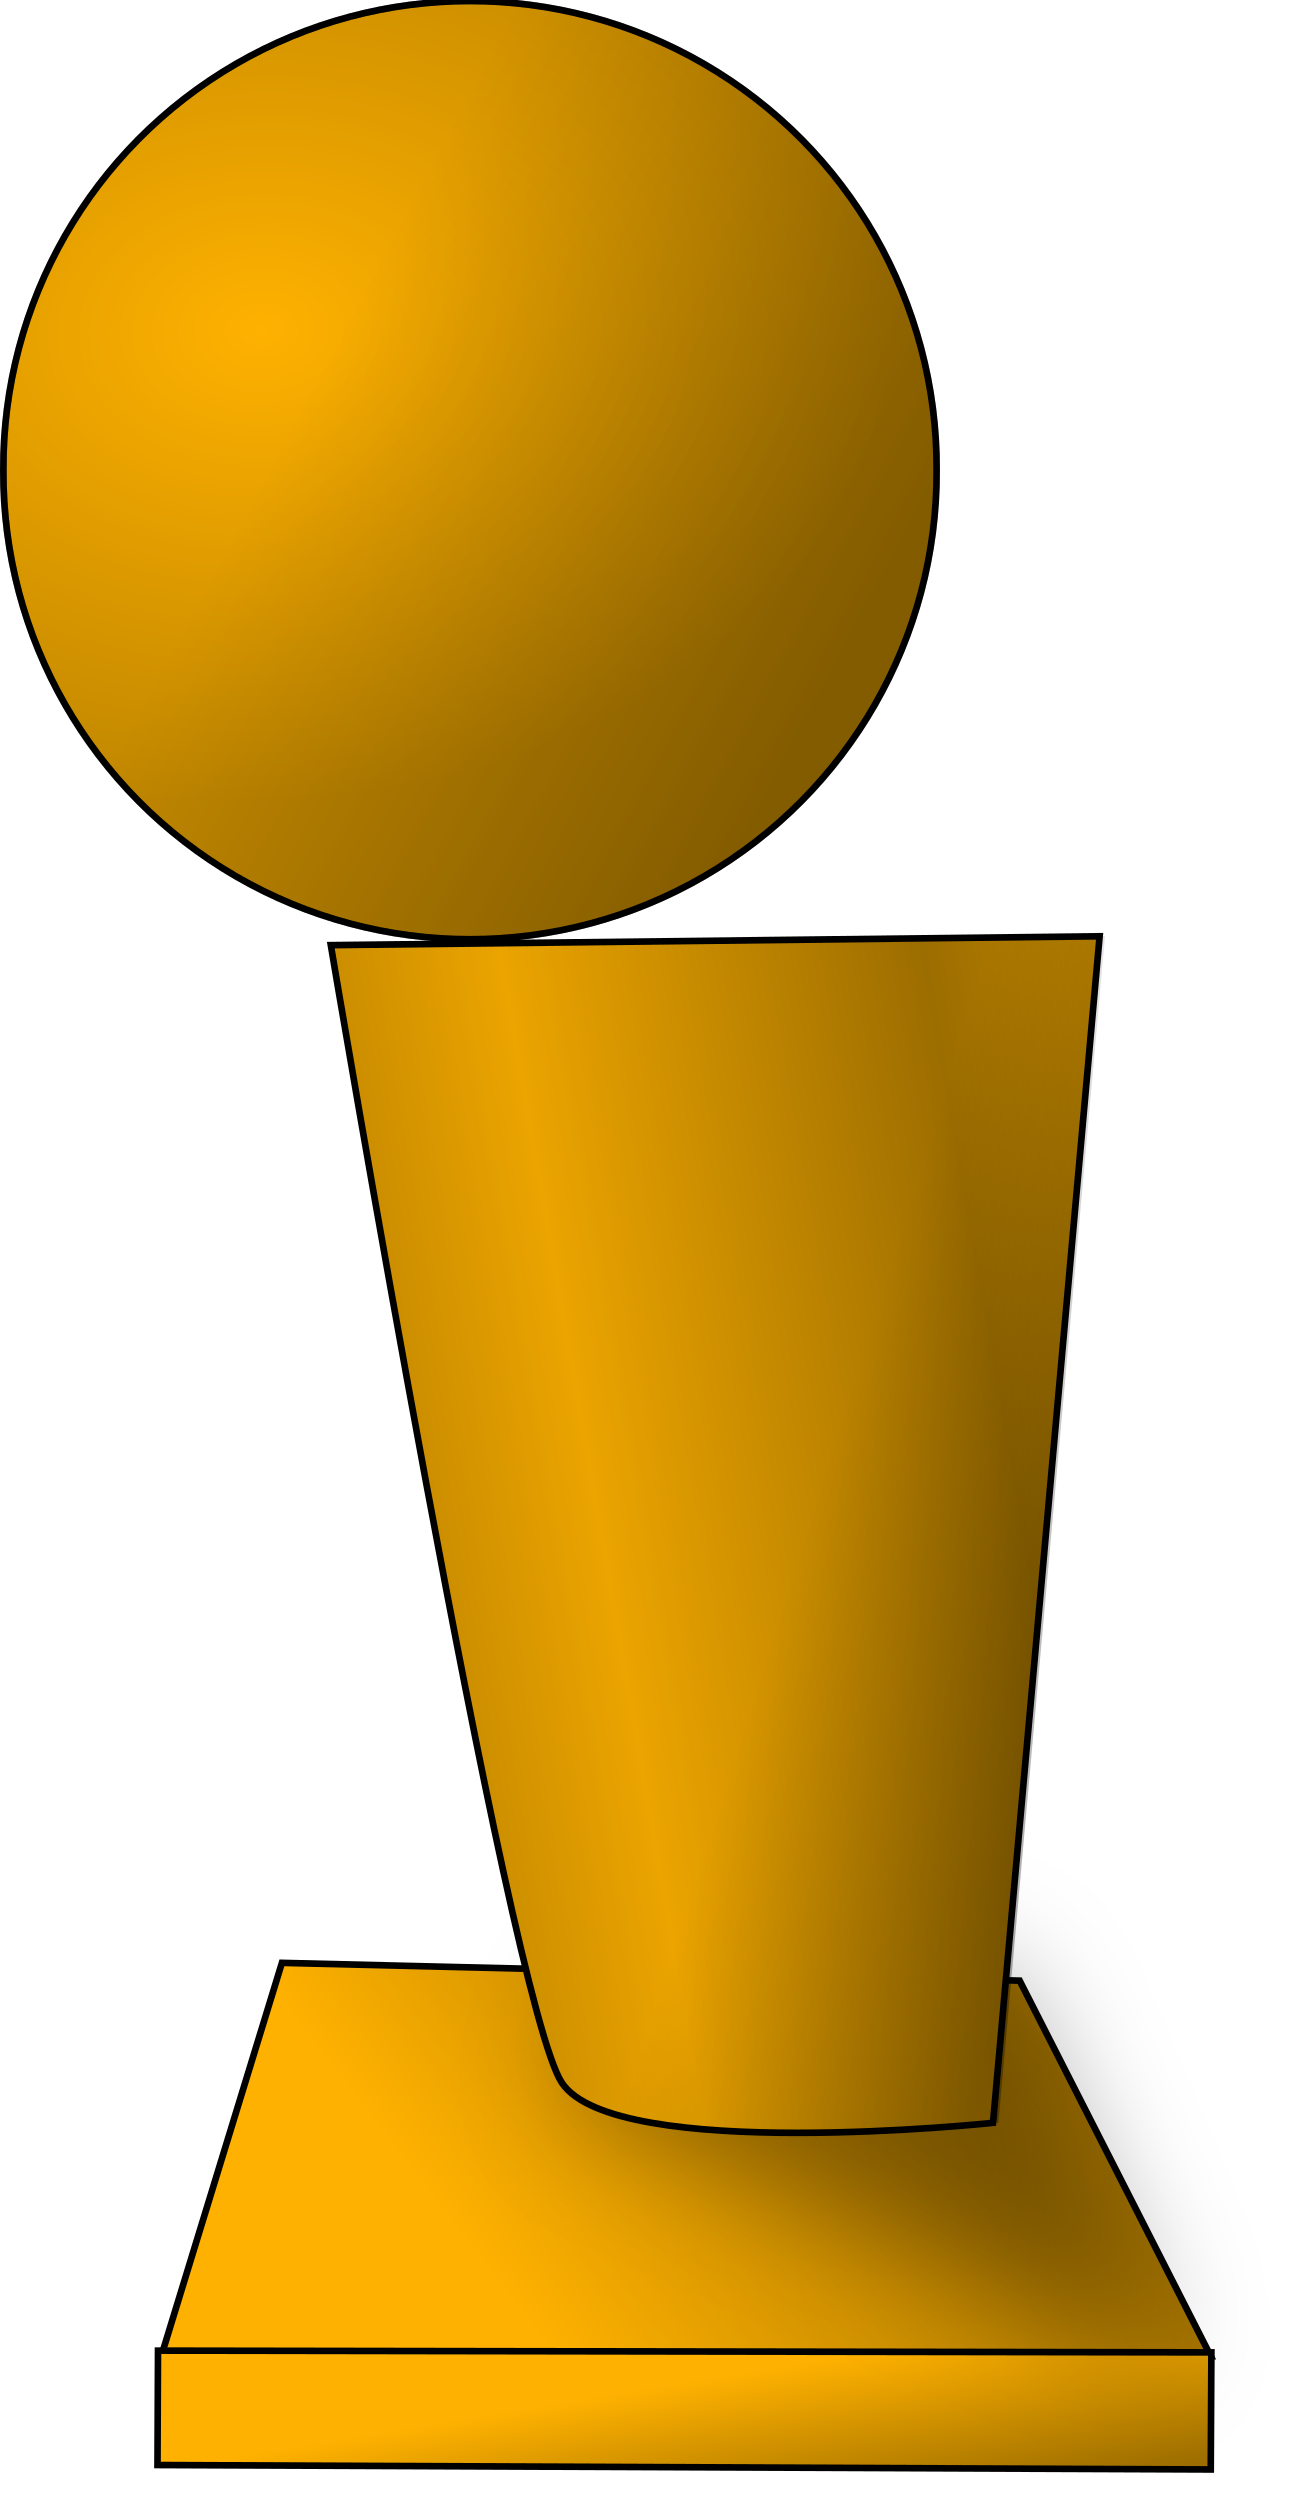
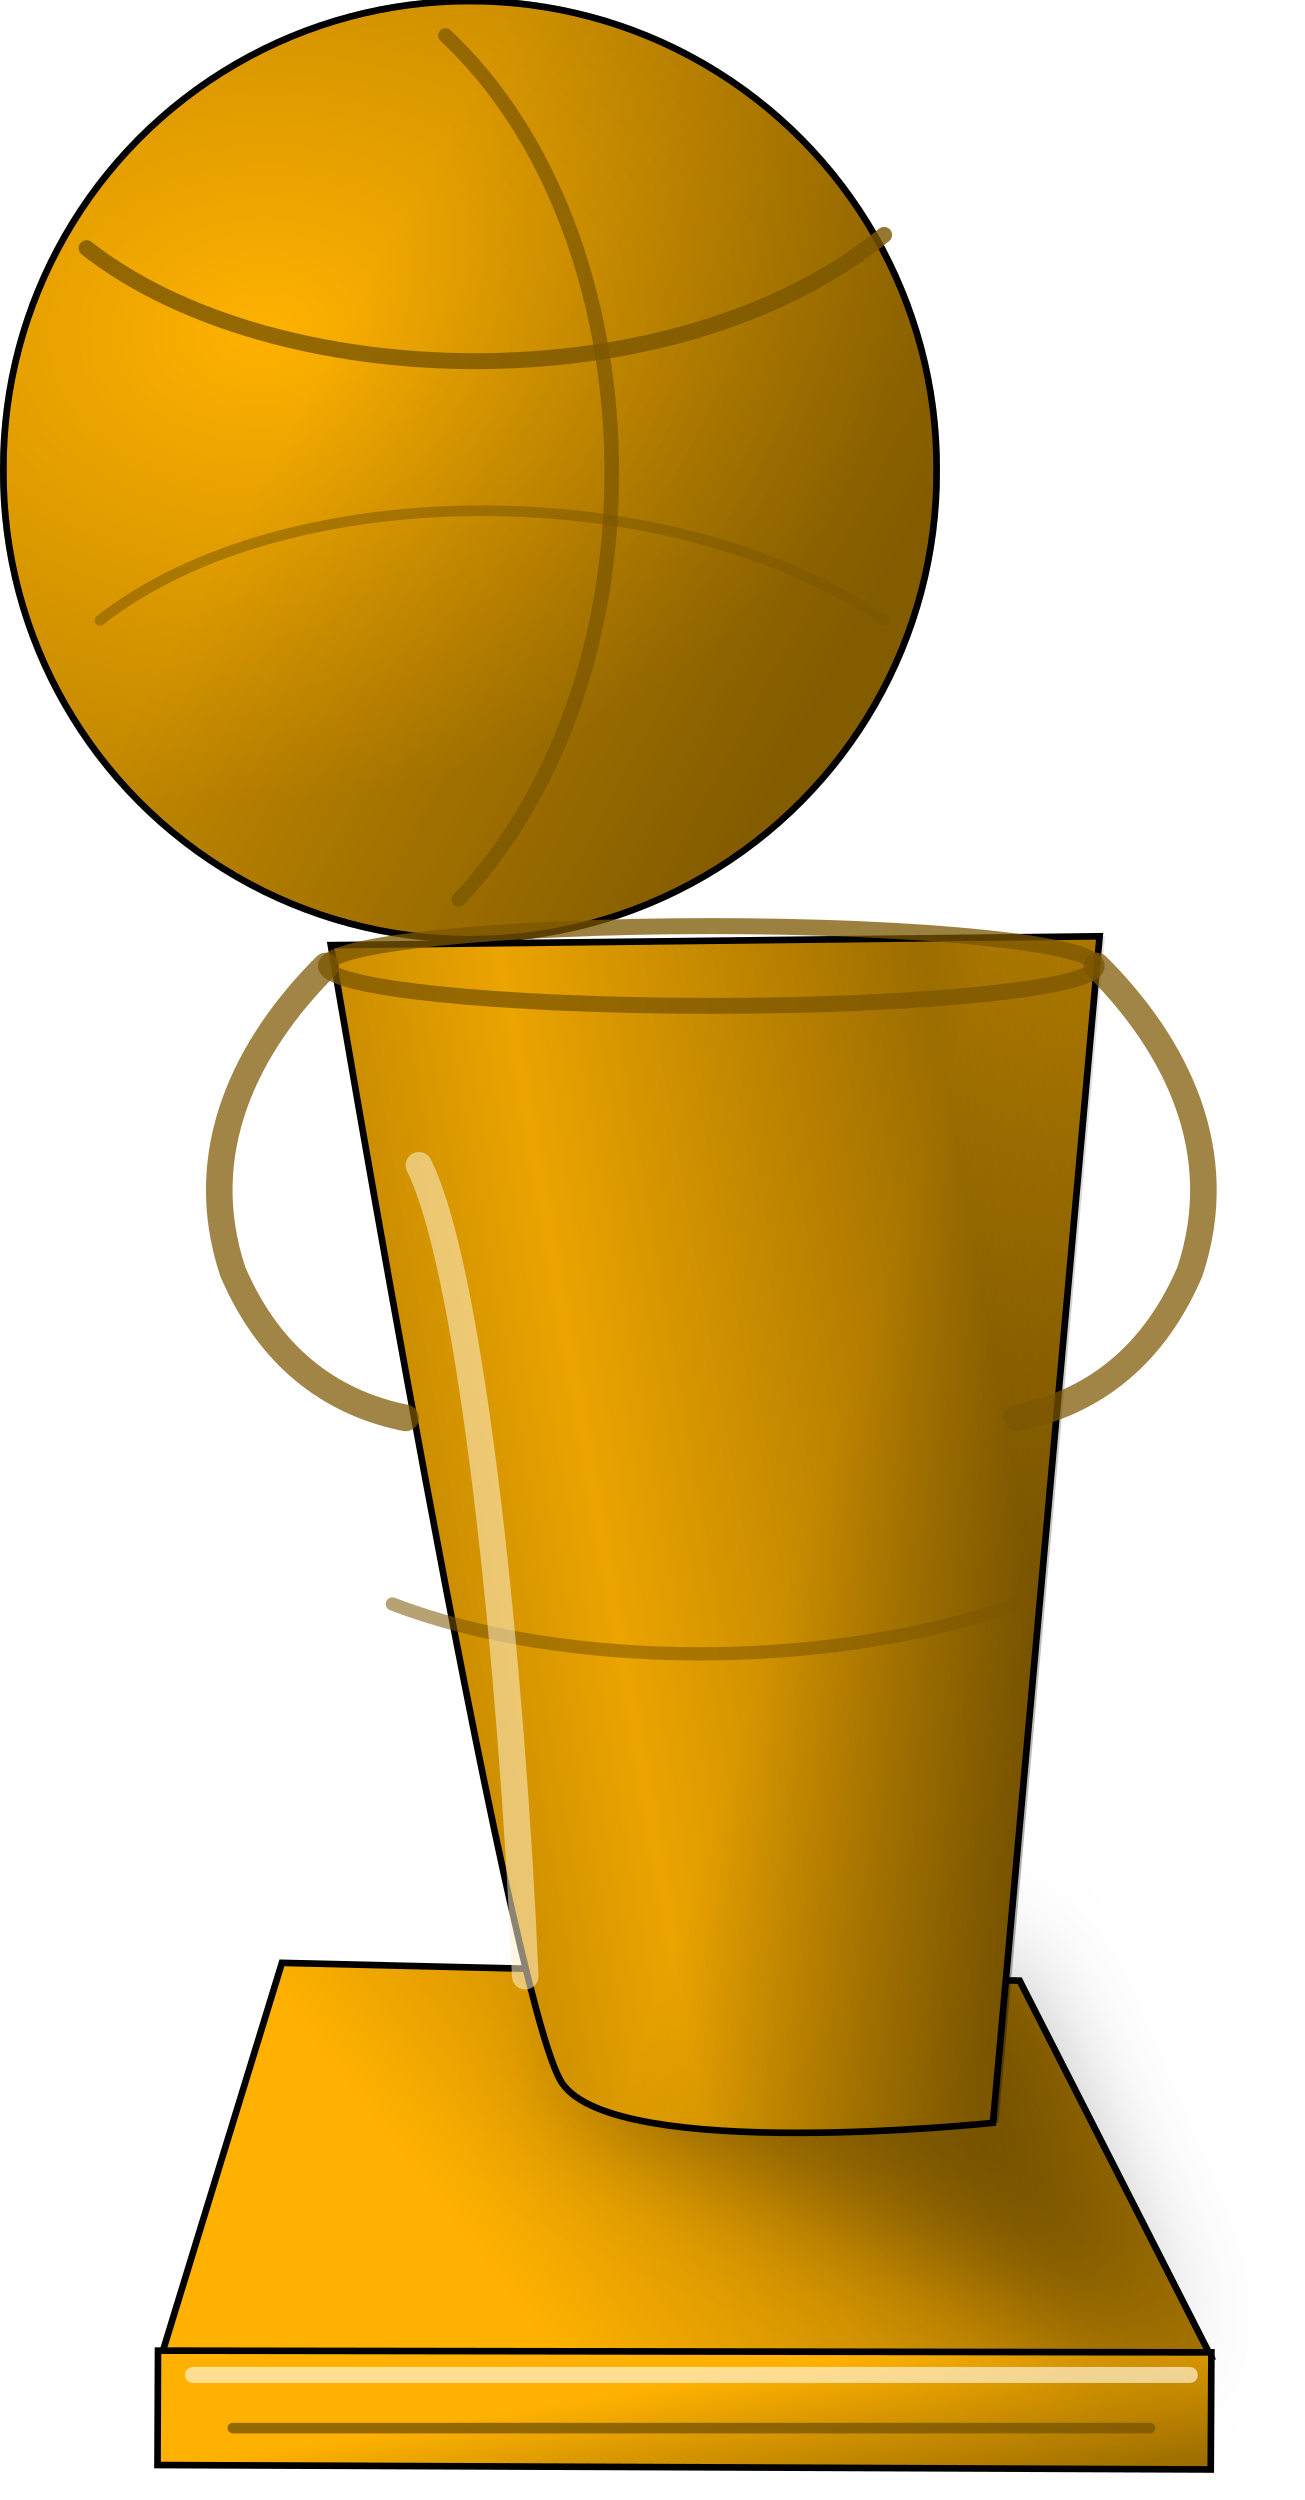
<svg xmlns="http://www.w3.org/2000/svg" xmlns:xlink="http://www.w3.org/1999/xlink" version="1.1" width="98.159" height="188.081" id="svg3134">
  <defs id="defs3136">
    <linearGradient id="linearGradient4143">
      <stop id="stop4145" style="stop-color:#000000;stop-opacity:1" offset="0" />
      <stop id="stop4147" style="stop-color:#000000;stop-opacity:0" offset="1" />
    </linearGradient>
    <linearGradient id="linearGradient3983">
      <stop id="stop3985" style="stop-color:#fff1d0;stop-opacity:1" offset="0" />
      <stop id="stop3987" style="stop-color:#fff1d0;stop-opacity:0" offset="1" />
    </linearGradient>
    <linearGradient id="linearGradient3971">
      <stop id="stop3973" style="stop-color:#feb100;stop-opacity:1" offset="0" />
      <stop id="stop3975" style="stop-color:#9c6d00;stop-opacity:1" offset="1" />
    </linearGradient>
    <linearGradient id="linearGradient3963">
      <stop id="stop3965" style="stop-color:#feb100;stop-opacity:1" offset="0" />
      <stop id="stop3967" style="stop-color:#c18700;stop-opacity:1" offset="1" />
    </linearGradient>
    <linearGradient id="linearGradient3955">
      <stop id="stop3957" style="stop-color:#eba400;stop-opacity:1" offset="0" />
      <stop id="stop3959" style="stop-color:#9c6d00;stop-opacity:1" offset="1" />
    </linearGradient>
    <linearGradient x1="477.836" y1="689.961" x2="508.791" y2="684.571" id="linearGradient3961" xlink:href="#linearGradient3955" gradientUnits="userSpaceOnUse" spreadMethod="reflect" />
    <radialGradient cx="452.377" cy="584.105" r="35.606" fx="452.377" fy="584.105" id="radialGradient3969" xlink:href="#linearGradient3963" gradientUnits="userSpaceOnUse" gradientTransform="matrix(1.342222,-0.06581194,0.04897325,0.9988001,-183.4188,30.47265)" />
    <linearGradient x1="514.708" y1="736.143" x2="516.729" y2="748.328" id="linearGradient3977" xlink:href="#linearGradient3971" gradientUnits="userSpaceOnUse" />
    <linearGradient x1="471.223" y1="738.383" x2="505.199" y2="712.138" id="linearGradient3979" xlink:href="#linearGradient3971" gradientUnits="userSpaceOnUse" />
    <radialGradient cx="475.506" cy="616.65" r="13.892" fx="475.506" fy="616.65" id="radialGradient3989" xlink:href="#linearGradient3983" gradientUnits="userSpaceOnUse" gradientTransform="matrix(1,0,0,0.9270833,0,44.9641)" />
    <radialGradient cx="475.506" cy="616.65" r="13.892" fx="475.506" fy="616.65" id="radialGradient3989-5" xlink:href="#linearGradient3983-2" gradientUnits="userSpaceOnUse" gradientTransform="matrix(1,0,0,0.9270833,0,44.9641)" />
    <linearGradient id="linearGradient3983-2">
      <stop id="stop3985-3" style="stop-color:#fff1d0;stop-opacity:1" offset="0" />
      <stop id="stop3987-1" style="stop-color:#fff1d0;stop-opacity:0" offset="1" />
    </linearGradient>
    <radialGradient cx="475.506" cy="616.65" r="13.892" fx="475.506" fy="616.65" id="radialGradient4006" xlink:href="#linearGradient3983-2" gradientUnits="userSpaceOnUse" gradientTransform="matrix(1,0,0,0.9270833,0,44.9641)" />
    <linearGradient x1="477.836" y1="689.961" x2="508.791" y2="684.571" id="linearGradient3961-8" xlink:href="#linearGradient3955-8" gradientUnits="userSpaceOnUse" spreadMethod="reflect" />
    <linearGradient id="linearGradient3955-8">
      <stop id="stop3957-2" style="stop-color:#eba400;stop-opacity:1" offset="0" />
      <stop id="stop3959-7" style="stop-color:#9c6d00;stop-opacity:1" offset="1" />
    </linearGradient>
    <filter x="-0.213" y="-0.338" width="1.426" height="1.676" color-interpolation-filters="sRGB" id="filter4063">
      <feGaussianBlur id="feGaussianBlur4065" stdDeviation="4.369" />
    </filter>
    <linearGradient x1="477.836" y1="689.961" x2="508.791" y2="684.571" id="linearGradient3961-1" xlink:href="#linearGradient3955-2" gradientUnits="userSpaceOnUse" spreadMethod="reflect" />
    <linearGradient id="linearGradient3955-2">
      <stop id="stop3957-6" style="stop-color:#000000;stop-opacity:1" offset="0" />
      <stop id="stop3959-0" style="stop-color:#000000;stop-opacity:0" offset="1" />
    </linearGradient>
    <linearGradient x1="503.124" y1="720.144" x2="479.628" y2="712.715" id="linearGradient4082" xlink:href="#linearGradient3955-2" gradientUnits="userSpaceOnUse" gradientTransform="translate(0.4078831,2.6194516e-6)" spreadMethod="pad" />
    <radialGradient cx="452.377" cy="584.105" r="35.606" fx="452.377" fy="584.105" id="radialGradient3969-6" xlink:href="#linearGradient3963-0" gradientUnits="userSpaceOnUse" gradientTransform="matrix(1.342222,-0.06581194,0.04897325,0.9988001,-183.4188,30.47265)" />
    <linearGradient id="linearGradient3963-0">
      <stop id="stop3965-3" style="stop-color:#feb100;stop-opacity:1" offset="0" />
      <stop id="stop3967-6" style="stop-color:#c18700;stop-opacity:1" offset="1" />
    </linearGradient>
    <linearGradient x1="497.37" y1="606.126" x2="457.91" y2="585.087" id="linearGradient4149" xlink:href="#linearGradient4143" gradientUnits="userSpaceOnUse" />
  </defs>
  <g transform="translate(-430.4844,-562.3275)" id="layer1">
    <path d="m 503.182,594.65 a 35.106,35.106 0 1 1 -70.211,0 35.106,35.106 0 1 1 70.211,0 z" transform="translate(-2.234328,3.046267)" id="path3153" style="color:#000000;fill:url(#radialGradient3969);fill-opacity:1;fill-rule:evenodd;stroke:#000000;stroke-width:0.5;stroke-linecap:butt;stroke-linejoin:miter;stroke-miterlimit:4;stroke-opacity:1;stroke-dasharray:none;stroke-dashoffset:0;marker:none;visibility:visible;display:inline;overflow:visible;enable-background:accumulate" />
    <path d="m 451.694,709.998 -9.027,29.422 78.904,0.166 -14.377,-28.25 z" id="path3157" style="fill:url(#linearGradient3979);fill-opacity:1;stroke:#000000;stroke-width:0.5;stroke-linecap:butt;stroke-linejoin:miter;stroke-miterlimit:4;stroke-opacity:1;stroke-dasharray:none" />
    <path d="m 442.371,739.171 -0.038,8.607 79.239,0.334 0.048,-8.809 z" id="path3159" style="fill:url(#linearGradient3977);fill-opacity:1;stroke:#000000;stroke-width:0.5;stroke-linecap:butt;stroke-linejoin:miter;stroke-miterlimit:4;stroke-opacity:1;stroke-dasharray:none" />
    <path d="m 472.544,720.006 49.19,19.915 -13.111,-29.02 c 0,0 -26.286,-2.598 -28.958,-1.875 -2.671,0.723 -7.121,10.979 -7.121,10.979 z" transform="matrix(0.9400519,0,0,1,28.32813,0)" id="path3155-7" style="opacity:0.32;fill:#000000;fill-opacity:1;stroke:none;filter:url(#filter4063)" />
    <path d="m 455.372,633.434 57.841,-0.669 -8.024,89.269 c 0,0 -28.419,3.009 -32.431,-3.009 -4.012,-6.018 -17.386,-85.591 -17.386,-85.591 z" id="path3155" style="fill:url(#linearGradient3961);fill-opacity:1;stroke:#000000;stroke-width:0.5;stroke-linecap:butt;stroke-linejoin:miter;stroke-miterlimit:4;stroke-opacity:1;stroke-dasharray:none" />
    <path d="m 455.779,633.434 57.841,-0.669 -8.024,89.269 c 0,0 -28.419,3.009 -32.431,-3.009 -4.012,-6.018 -17.386,-85.591 -17.386,-85.591 z" id="path3155-4" style="opacity:0.32;fill:url(#linearGradient4082);fill-opacity:1;stroke:none" />
    <path d="m 503.182,594.65 a 35.106,35.106 0 1 1 -70.211,0 35.106,35.106 0 1 1 70.211,0 z" transform="translate(-2.234331,3.04627)" id="path3153-2" style="opacity:0.32;color:#000000;fill:url(#linearGradient4149);fill-opacity:1;fill-rule:evenodd;stroke:#000000;stroke-width:0.5;stroke-linecap:butt;stroke-linejoin:miter;stroke-miterlimit:4;stroke-opacity:1;stroke-dasharray:none;stroke-dashoffset:0;marker:none;visibility:visible;display:inline;overflow:visible;enable-background:accumulate" />
+     <g id="trophy-detail" fill="none" stroke="#7b5600" stroke-linecap="round" stroke-linejoin="round">
+       <path d="M437,581 C451,592 481,593 497,580" stroke-width="1.2" opacity=".8" />
+       <path d="M464,565 C480,580 481,613 465,630" stroke-width="1.1" opacity=".72" />
+       <path d="M438,609 C452,598 481,598 497,609" stroke-width=".8" opacity=".52" />
+       <path d="M455,635 C449,641 445,649 448,658 C451,665 456,668 461,669" stroke-width="2" opacity=".72" />
+       <path d="M513,635 C519,641 523,649 520,658 C517,665 512,668 507,669" stroke-width="2" opacity=".72" />
+       <ellipse cx="484" cy="635" rx="29" ry="3" stroke-width="1.2" opacity=".75" />
+       <path d="M460,683 C473,688 493,688 507,683" stroke-width="1" opacity=".55" />
+       <path d="M445,741 L520,741" stroke="#fff1d0" stroke-width="1.2" opacity=".7" />
+       <path d="M448,745 L517,745" stroke="#7b5600" stroke-width=".8" opacity=".8" />
+     </g>
+     <path d="M462,650 C466,658 469,688 470,711" fill="none" stroke="#fff1d0" stroke-width="2" opacity=".55" stroke-linecap="round" />
  </g>
</svg>
